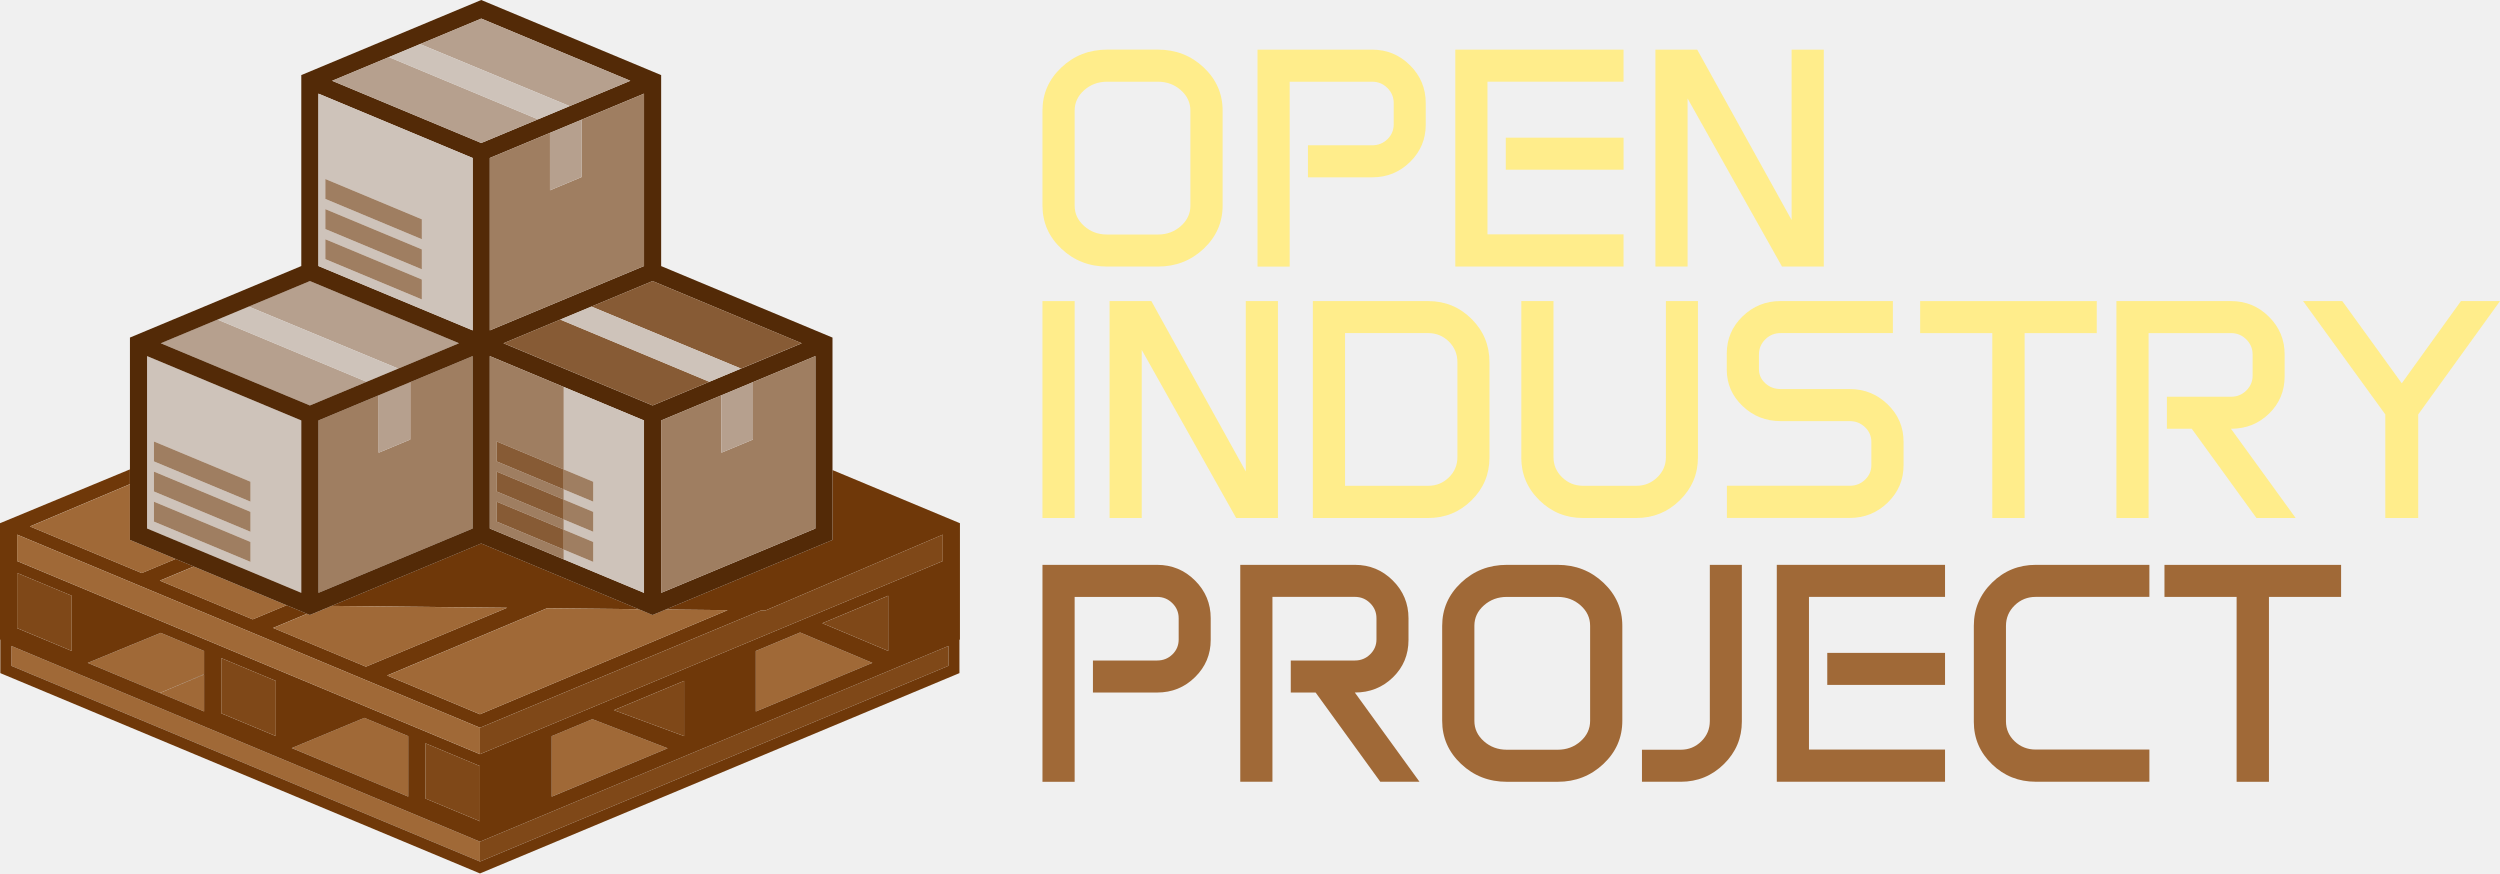
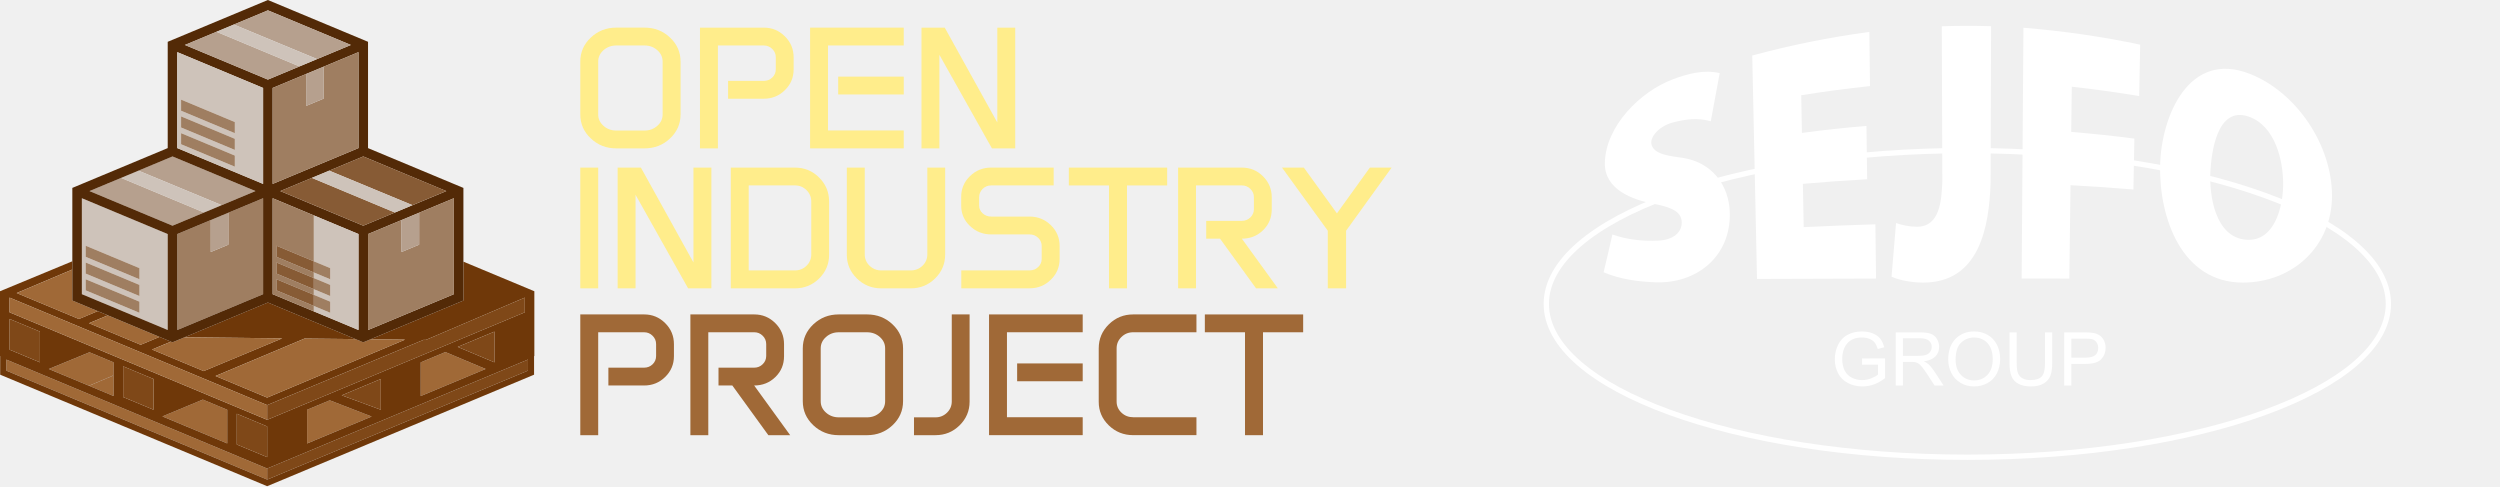
- <svg xmlns="http://www.w3.org/2000/svg" id="Capa_1" data-name="Capa 1" viewBox="0 0 850 296.98">
-   <defs>
-     <style>
-       .cls-1 {
-         fill: #875b35;
-       }
- 
-       .cls-1, .cls-2, .cls-3, .cls-4, .cls-5, .cls-6, .cls-7, .cls-8, .cls-9 {
-         stroke-width: 0px;
-       }
- 
-       .cls-2 {
-         fill: #9f7e61;
-       }
- 
-       .cls-3 {
-         fill: #532a07;
-       }
- 
-       .cls-4 {
-         fill: #ffed8b;
-       }
- 
-       .cls-5 {
-         fill: #a06937;
-       }
- 
-       .cls-6 {
-         fill: #b6a08e;
-       }
- 
-       .cls-7 {
-         fill: #cec3ba;
-       }
- 
-       .cls-8 {
-         fill: #7f4818;
-       }
- 
-       .cls-9 {
-         fill: #6f3809;
-       }
-     </style>
-   </defs>
-   <g>
-     <path class="cls-4" d="M354.44,176.12v-73.75h10.94v73.75h-10.94Z" />
-     <path class="cls-4" d="M377.25,176.12v-73.75h14.21l32.1,57.93v-57.93h10.94v73.75h-14.21l-32.1-57.15v57.15h-10.94Z" />
-     <path class="cls-4" d="M446.37,176.12v-73.75h39.21c5.77,0,10.69,2.02,14.75,6.07,4.06,4.04,6.09,8.94,6.09,14.68v32.46c0,5.67-2.03,10.51-6.09,14.52-4.06,4.01-8.98,6.02-14.75,6.02h-39.21ZM457.31,165.17h28.26c2.77,0,5.12-.95,7.05-2.85,1.94-1.9,2.9-4.2,2.9-6.9v-32.31c0-2.73-.97-5.06-2.9-6.98-1.94-1.92-4.29-2.88-7.05-2.88h-28.26v51.91Z" />
-     <path class="cls-4" d="M517.25,155.53v-53.16h10.94v53.05c0,2.7.99,5,2.96,6.9,1.97,1.9,4.34,2.85,7.1,2.85h18.1c2.77,0,5.13-.95,7.1-2.85,1.97-1.9,2.96-4.2,2.96-6.9v-53.05h10.89v53.16c0,5.67-2.05,10.52-6.15,14.55-4.1,4.03-9.03,6.04-14.81,6.04h-18.1c-5.81,0-10.76-2.01-14.86-6.04-4.1-4.03-6.15-8.88-6.15-14.55Z" />
-     <path class="cls-4" d="M587.1,125.65v-5.45c0-4.94,1.79-9.15,5.37-12.63s7.89-5.21,12.94-5.21h38.17v10.89h-38.17c-2.04,0-3.78.71-5.21,2.13-1.43,1.42-2.15,3.13-2.15,5.13v5.08c0,1.83.72,3.41,2.15,4.72,1.43,1.31,3.17,1.97,5.21,1.97h23.49c5.05,0,9.36,1.75,12.94,5.24,3.58,3.49,5.37,7.71,5.37,12.65v8.04c0,4.94-1.79,9.16-5.37,12.65-3.58,3.49-7.89,5.24-12.94,5.24h-41.75v-10.94h41.75c2.04,0,3.78-.68,5.21-2.05,1.43-1.37,2.15-3.02,2.15-4.95v-7.93c0-1.94-.72-3.6-2.15-4.98-1.43-1.38-3.17-2.07-5.21-2.07h-23.49c-5.05,0-9.36-1.71-12.94-5.13-3.58-3.42-5.37-7.55-5.37-12.39Z" />
-     <path class="cls-4" d="M652.85,113.26v-10.89h60.05v10.89h-24.53v62.86h-10.99v-62.86h-24.53Z" />
-     <path class="cls-4" d="M719.58,176.12v-73.75h39c5.01,0,9.3,1.77,12.86,5.32,3.56,3.54,5.34,7.82,5.34,12.84v7.36c0,5.05-1.76,9.29-5.29,12.73s-7.85,5.16-12.96,5.16l21.99,30.34h-13.33l-21.99-30.34h-8.45v-10.89h21.83c2.01,0,3.73-.7,5.16-2.1s2.15-3.09,2.15-5.06v-7.21c0-2.01-.72-3.72-2.15-5.13-1.43-1.42-3.15-2.13-5.16-2.13h-28.06v62.86h-10.94Z" />
-     <path class="cls-4" d="M783.05,102.37h13.33l20.22,27.95,20.12-27.95h13.28l-27.8,38.53v35.21h-11.2v-35.21l-27.95-38.53Z" />
-   </g>
-   <g>
-     <path class="cls-4" d="M354.44,69.88v-32.26c0-5.74,2.14-10.63,6.43-14.68,4.29-4.05,9.47-6.07,15.56-6.07h17.27c6.08,0,11.27,2.02,15.56,6.07,4.29,4.04,6.43,8.94,6.43,14.68v32.26c0,5.74-2.14,10.63-6.43,14.68-4.29,4.04-9.47,6.07-15.56,6.07h-17.27c-6.09,0-11.27-2.02-15.56-6.07-4.29-4.04-6.43-8.94-6.43-14.68ZM365.38,69.94c0,2.7,1.08,5,3.24,6.92,2.16,1.92,4.76,2.88,7.8,2.88h17.27c3.04,0,5.64-.96,7.8-2.88,2.16-1.92,3.24-4.23,3.24-6.92v-32.36c0-2.7-1.08-5-3.24-6.92-2.16-1.92-4.76-2.88-7.8-2.88h-17.27c-3.04,0-5.64.96-7.8,2.88-2.16,1.92-3.24,4.23-3.24,6.92v32.36Z" />
-     <path class="cls-4" d="M427.55,90.63V16.88h39c5.01,0,9.3,1.77,12.86,5.32,3.56,3.54,5.34,7.82,5.34,12.84v7.36c0,4.94-1.77,9.16-5.32,12.65-3.54,3.49-7.84,5.24-12.89,5.24h-21.83v-10.89h21.83c2.04,0,3.77-.69,5.19-2.07,1.42-1.38,2.13-3.08,2.13-5.08v-7.21c0-2.01-.72-3.72-2.15-5.13-1.43-1.42-3.15-2.13-5.16-2.13h-28.06v62.86h-10.94Z" />
-     <path class="cls-4" d="M494.8,90.63V16.88h57.2v10.89h-46.26v51.91h46.26v10.94h-57.2ZM511.97,57.7v-10.89h40.04v10.89h-40.04Z" />
-     <path class="cls-4" d="M562.84,90.63V16.88h14.21l32.1,57.93V16.88h10.94v73.75h-14.21l-32.1-57.15v57.15h-10.94Z" />
-   </g>
-   <g>
-     <path class="cls-5" d="M354.44,265.8v-73.75h39c5.01,0,9.3,1.77,12.86,5.32,3.56,3.54,5.34,7.82,5.34,12.84v7.36c0,4.94-1.77,9.16-5.32,12.65-3.54,3.49-7.84,5.24-12.89,5.24h-21.83v-10.89h21.83c2.04,0,3.77-.69,5.19-2.07,1.42-1.38,2.13-3.08,2.13-5.08v-7.21c0-2.01-.72-3.72-2.15-5.13-1.43-1.42-3.15-2.13-5.16-2.13h-28.06v62.86h-10.94Z" />
-     <path class="cls-5" d="M421.69,265.8v-73.75h39c5.01,0,9.3,1.77,12.86,5.32,3.56,3.54,5.34,7.82,5.34,12.84v7.36c0,5.05-1.76,9.29-5.29,12.73-3.53,3.44-7.85,5.16-12.96,5.16l21.99,30.34h-13.33l-21.99-30.34h-8.45v-10.89h21.83c2.01,0,3.73-.7,5.16-2.1s2.15-3.09,2.15-5.06v-7.21c0-2.01-.72-3.72-2.15-5.13-1.43-1.42-3.15-2.13-5.16-2.13h-28.06v62.86h-10.94Z" />
-     <path class="cls-5" d="M490.34,245.06v-32.26c0-5.74,2.14-10.63,6.43-14.68,4.29-4.05,9.47-6.07,15.56-6.07h17.27c6.08,0,11.27,2.02,15.56,6.07,4.29,4.04,6.43,8.94,6.43,14.68v32.26c0,5.74-2.14,10.63-6.43,14.68-4.29,4.04-9.47,6.07-15.56,6.07h-17.27c-6.09,0-11.27-2.02-15.56-6.07-4.29-4.04-6.43-8.94-6.43-14.68ZM501.29,245.11c0,2.7,1.08,5,3.24,6.92,2.16,1.92,4.76,2.88,7.8,2.88h17.27c3.04,0,5.64-.96,7.8-2.88,2.16-1.92,3.24-4.23,3.24-6.92v-32.36c0-2.7-1.08-5-3.24-6.92-2.16-1.92-4.76-2.88-7.8-2.88h-17.27c-3.04,0-5.64.96-7.8,2.88-2.16,1.92-3.24,4.23-3.24,6.92v32.36Z" />
-     <path class="cls-5" d="M558.27,265.8v-10.89h13.17c2.73,0,5.06-.95,7-2.85,1.94-1.9,2.9-4.2,2.9-6.9v-53.11h10.89v53.26c0,5.64-2.03,10.46-6.09,14.47-4.06,4.01-8.96,6.02-14.7,6.02h-13.17Z" />
-     <path class="cls-5" d="M604.11,265.8v-73.75h57.2v10.89h-46.26v51.91h46.26v10.94h-57.2ZM621.27,232.87v-10.89h40.04v10.89h-40.04Z" />
-     <path class="cls-5" d="M671.1,245.42v-32.62c0-5.74,2.06-10.63,6.17-14.68,4.11-4.05,9.08-6.07,14.88-6.07h38.64v10.89h-38.64c-2.8,0-5.19.96-7.16,2.88-1.97,1.92-2.96,4.24-2.96,6.98v32.46c0,2.66.99,4.93,2.96,6.79,1.97,1.87,4.36,2.8,7.16,2.8h38.64v10.94h-38.64c-5.81,0-10.77-1.99-14.88-5.96-4.11-3.98-6.17-8.78-6.17-14.42Z" />
-     <path class="cls-5" d="M735.92,202.95v-10.89h60.05v10.89h-24.53v62.86h-10.99v-62.86h-24.53Z" />
-   </g>
-   <g>
-     <polygon class="cls-5" points=".11 228.87 163.19 296.98 163.19 296.98 .11 228.87" />
-     <polygon class="cls-5" points="161.75 285.57 3.84 219.62 3.84 226.38 163.19 292.93 163.19 292.93 163.19 286.17 161.75 285.57" />
-     <polygon class="cls-5" points="187.57 270.86 227.01 254.41 201.41 244.51 187.57 250.28 187.57 270.86" />
-     <polygon class="cls-5" points="256.97 241.91 296.61 225.37 272.04 215.04 256.97 221.33 256.97 241.91" />
-     <polygon class="cls-5" points="99.19 254.33 134.11 268.91 134.13 268.9 138.8 270.85 138.8 250.28 123.89 244.06 99.19 254.33" />
-     <polygon class="cls-5" points="69.4 229.34 54.35 235.62 69.4 241.9 69.4 229.34" />
-     <polygon class="cls-5" points="29.82 225.38 54.35 235.62 69.4 229.18 69.4 221.33 54.65 215.17 29.82 225.38" />
-     <polygon class="cls-8" points="322.48 219.62 164.63 285.57 163.19 286.17 163.19 286.17 163.19 292.93 322.48 226.38 322.48 219.62" />
-     <path class="cls-9" d="M326.37,177.89l-43.32-18.07v23.75l-56.71,23.66,21.04.22-84.2,35.4-31.56-13.19,54.39-22.87,31.16.33-53.56-22.35-50.89,21.23,59.69.64-48,20.02-31.56-13.17,11.54-4.82-6.94-2.9-11.53,4.81-31.58-13.17,11.53-4.81-6.16-2.57-11.52,4.81-38.03-15.86,34.01-14.37v-5.02L0,177.89v39.56l.11.04H.11v11.37l163.08,68.11h0l163.02-68.11v-11.34l.17-.07v-39.56ZM162.47,260.16l.72.3h0v18.77l-18.56-7.74v-18.77l17.84,7.45ZM301.99,221.32l-22.4-9.43,22.4-9.35v18.77ZM296.61,225.37l-39.64,16.54v-20.58l15.06-6.29,24.57,10.33ZM232.59,250.27l-23.86-8.82,23.86-9.95v18.77ZM227.01,254.41l-39.44,16.46v-20.58l13.84-5.77,25.6,9.9ZM138.8,270.85l-4.67-1.95h-.02s-34.92-14.56-34.92-14.56l24.7-10.27,14.91,6.22v20.57ZM93.79,231.5v18.77l-18.56-7.74v-18.77l18.56,7.74ZM69.4,229.18l-15.06,6.43,15.06-6.28v12.56l-15.06-6.28-24.52-10.23,24.82-10.21,14.75,6.16v7.86ZM24.39,221.32l-18.56-7.74v-18.77l18.56,7.74v18.77ZM163.19,247.43l95.52-39.86,1.48.02,60.35-25.81h0s0,8.98,0,8.98l-157.36,65.66h0L5.82,190.76v-8.99l157.36,65.66ZM163.19,292.93L3.84,226.38v-6.76l157.91,65.95,1.44.6h0s1.44-.6,1.44-.6l157.85-65.95v6.76l-159.29,66.55h0Z" />
-     <polygon class="cls-5" points="163.19 256.42 163.19 256.42 163.19 247.43 5.82 181.77 5.82 190.76 163.19 256.42" />
-     <polygon class="cls-8" points="144.62 271.49 163.19 279.23 163.19 260.46 163.19 260.46 162.47 260.16 144.62 252.71 144.62 271.49" />
-     <polygon class="cls-8" points="232.59 250.27 232.59 231.5 208.73 241.46 232.59 250.27" />
-     <polygon class="cls-8" points="279.59 211.89 301.99 221.32 301.99 202.55 279.59 211.89" />
-     <polygon class="cls-8" points="75.23 242.53 93.79 250.27 93.79 231.5 75.23 223.76 75.23 242.53" />
-     <polygon class="cls-8" points="5.82 213.57 24.39 221.32 24.39 202.54 5.82 194.8 5.82 213.57" />
-     <polygon class="cls-5" points="217.18 207.13 186.02 206.8 131.63 229.67 163.19 242.86 247.39 207.45 226.35 207.23 221.88 209.09 217.18 207.13" />
-     <polygon class="cls-5" points="104.39 208.69 92.85 213.51 124.41 226.68 172.41 206.65 112.72 206.02 105.36 209.09 104.39 208.69" />
-     <polygon class="cls-5" points="65.88 192.62 54.35 197.43 85.92 210.6 97.45 205.79 65.88 192.62" />
-     <polygon class="cls-5" points="44.18 164.63 10.17 179 48.2 194.86 59.72 190.05 44.18 183.57 44.18 164.63" />
-     <polygon class="cls-8" points="163.19 256.42 320.55 190.76 320.55 181.77 320.54 181.77 260.19 207.59 258.71 207.57 163.19 247.43 163.19 256.42" />
-     <polygon class="cls-6" points="54.65 116.7 105.36 137.86 124.65 129.81 73.95 108.65 54.65 116.7" />
-     <polygon class="cls-6" points="135.41 125.32 156.06 116.7 133.03 107.09 105.36 95.55 84.55 104.23 135.41 125.32" />
-     <path class="cls-7" d="M50.01,179.69l52.44,21.88v-58.62l-52.44-21.88v58.62ZM85.17,191.05l-32.83-13.7v-6.78l32.83,13.7v6.78ZM85.17,180.81l-32.83-13.7v-6.78l32.83,13.7v6.78ZM52.34,150.1l32.83,13.7v6.78l-32.83-13.7v-6.78Z" />
-     <polygon class="cls-2" points="108.27 201.57 160.71 179.69 160.71 121.07 139.49 129.92 139.49 149.44 128.73 153.93 128.73 134.41 108.27 142.95 108.27 201.57" />
-     <polygon class="cls-7" points="73.95 108.65 124.65 129.81 135.41 125.32 84.55 104.23 73.95 108.65" />
-     <polygon class="cls-6" points="139.49 149.44 139.49 129.92 128.73 134.41 128.73 153.93 139.49 149.44" />
-     <path class="cls-3" d="M44.18,164.63v18.94l15.54,6.48,6.16,2.57,31.57,13.17,6.94,2.9.96.4,7.37-3.07,50.89-21.23,53.56,22.35,4.7,1.96,4.47-1.86,56.71-23.66v-68.8l-58.26-24.31V25.53L163.62,0l-61.18,25.53v64.93l-58.26,24.31v49.86ZM108.27,90.45V31.84l52.44,21.88v58.62l-52.44-21.88ZM277.23,179.69l-52.44,21.88v-58.62l20.46-8.54,10.77-4.49,21.21-8.85v58.62ZM166.53,112.33v-58.62l20.46-8.54,10.77-4.49,21.21-8.85v58.62l-52.44,21.88ZM166.53,179.69v-58.62l25.13,10.49,27.3,11.39v58.62l-27.3-11.39-25.13-10.49ZM128.73,134.41l10.77-4.49,21.21-8.85v58.62l-52.44,21.88v-58.62l20.46-8.54ZM251.93,125.32l-10.75,4.49-19.3,8.05-50.7-21.15,19.3-8.05,3.73-1.56,6.86-2.86,20.81-8.68,50.7,21.16-20.65,8.62ZM214.32,27.46l-20.65,8.62-10.75,4.49-19.3,8.05-50.7-21.15,19.3-8.05,10.6-4.42,20.81-8.68,50.7,21.16ZM133.03,107.09l23.03,9.61-20.65,8.62-10.75,4.49-19.3,8.05-50.7-21.15,19.3-8.05,10.6-4.42,20.81-8.68,27.67,11.55ZM102.44,142.95v58.62l-52.44-21.88v-58.62l52.44,21.88Z" />
-     <polygon class="cls-2" points="52.34 170.57 52.34 177.35 85.17 191.05 85.17 184.27 52.34 170.57" />
-     <polygon class="cls-2" points="52.34 160.34 52.34 167.11 85.17 180.81 85.17 174.03 52.34 160.34" />
-     <polygon class="cls-2" points="85.17 170.57 85.17 163.79 52.34 150.1 52.34 156.88 85.17 170.57" />
-     <polygon class="cls-1" points="171.18 116.7 221.88 137.86 241.18 129.81 190.47 108.65 171.18 116.7" />
-     <polygon class="cls-1" points="201.07 104.23 251.93 125.32 272.58 116.7 221.88 95.55 201.07 104.23" />
-     <polygon class="cls-7" points="218.97 201.57 218.97 142.95 191.66 131.56 191.66 159.61 201.7 163.79 201.7 170.57 191.66 166.39 191.66 169.85 201.7 174.03 201.7 180.81 191.66 176.62 191.66 180.08 201.7 184.27 201.7 191.05 191.66 186.86 191.66 190.18 218.97 201.57" />
-     <polygon class="cls-2" points="256.02 149.44 245.25 153.93 245.25 134.41 224.79 142.95 224.79 201.57 277.23 179.69 277.23 121.07 256.02 129.92 256.02 149.44" />
-     <polygon class="cls-7" points="194.21 107.09 190.47 108.65 241.18 129.81 251.93 125.32 201.07 104.23 194.21 107.09" />
-     <polygon class="cls-6" points="245.25 153.93 256.02 149.44 256.02 129.92 245.25 134.41 245.25 153.93" />
-     <polygon class="cls-2" points="168.87 177.35 168.87 170.57 191.66 180.08 191.66 176.62 168.87 167.11 168.87 160.34 191.66 169.85 191.66 166.39 168.87 156.88 168.87 150.1 191.66 159.61 191.66 131.56 166.53 121.07 166.53 179.69 191.66 190.18 191.66 186.86 168.87 177.35" />
-     <polygon class="cls-2" points="201.7 191.05 201.7 184.27 191.66 180.08 191.66 186.86 201.7 191.05" />
-     <polygon class="cls-1" points="168.87 170.57 168.87 177.35 191.66 186.86 191.66 180.08 168.87 170.57" />
-     <polygon class="cls-2" points="191.66 176.62 201.7 180.81 201.7 174.03 191.66 169.85 191.66 176.62" />
-     <polygon class="cls-1" points="168.87 160.34 168.87 167.11 191.66 176.62 191.66 169.85 168.87 160.34" />
-     <polygon class="cls-2" points="191.66 166.39 201.7 170.57 201.7 163.79 191.66 159.61 191.66 166.39" />
-     <polygon class="cls-1" points="168.87 150.1 168.87 156.88 191.66 166.39 191.66 159.61 168.87 150.1" />
-     <polygon class="cls-6" points="112.92 27.46 163.62 48.62 182.91 40.57 132.21 19.41 112.92 27.46" />
-     <polygon class="cls-6" points="193.67 36.08 214.32 27.46 163.62 6.31 142.81 14.99 193.67 36.08" />
-     <path class="cls-7" d="M160.71,53.71l-52.44-21.88v58.62l52.44,21.88v-58.62ZM110.61,60.86l32.83,13.7v6.78l-32.83-13.7v-6.78ZM110.61,71.1l32.83,13.7v6.78l-32.83-13.7v-6.78ZM110.61,81.34l32.83,13.7v6.78l-32.83-13.7v-6.78Z" />
-     <polygon class="cls-2" points="197.76 40.69 197.76 60.2 186.99 64.7 186.99 45.18 166.53 53.71 166.53 112.33 218.97 90.45 218.97 31.84 197.76 40.69" />
-     <polygon class="cls-7" points="132.21 19.41 182.91 40.57 193.67 36.08 142.81 14.99 132.21 19.41" />
-     <polygon class="cls-6" points="197.76 60.2 197.76 40.69 186.99 45.18 186.99 64.7 197.76 60.2" />
-     <polygon class="cls-2" points="143.43 95.03 110.61 81.34 110.61 88.11 143.43 101.81 143.43 95.03" />
-     <polygon class="cls-2" points="143.43 84.79 110.61 71.1 110.61 77.88 143.43 91.57 143.43 84.79" />
-     <polygon class="cls-2" points="143.43 74.56 110.61 60.86 110.61 67.64 143.43 81.34 143.43 74.56" />
+ <svg xmlns="http://www.w3.org/2000/svg" width="100%" height="100%" viewBox="0 0 1527 297" version="1.1" xml:space="preserve" style="fill-rule:evenodd;clip-rule:evenodd;">
+   <rect id="Artboard1" x="0" y="0" width="1526.019" height="296.98" style="fill:none;" />
+   <g id="Artboard11">
+     <g transform="matrix(0.607367,0,0,0.607367,1211.966,166.565)">
+       <g transform="matrix(1,0,0,1,-561.26,-396.85)">
+         <g id="layer-MC1">
+           <g id="path1" transform="matrix(1.333333,0,0,-1.333333,967.6967,428.2364)">
+             <path d="M0,0C0,-63.875 -142.178,-115.656 -317.563,-115.656C-492.949,-115.656 -635.127,-63.875 -635.127,0C-635.127,63.875 -492.949,115.656 -317.563,115.656C-142.178,115.656 0,63.875 0,0" style="fill:none;fill-rule:nonzero;stroke:white;stroke-width:4px;" />
+           </g>
+           <g id="path3" transform="matrix(1.333333,0,0,-1.333333,187.3164,358.4455)">
+             <path d="M0,0C11.485,-3.993 22.92,-5.116 34.39,-4.62C46.057,-4.114 52.435,1.642 52.292,9.224C52.153,16.581 46.086,20.338 31.217,23.152C14.999,26.222 -6.014,33.991 -5.683,53.866C-5.214,81.997 21.441,107.973 45.412,116.984C56.656,121.21 68.469,124.534 80.942,121.746C78.73,109.636 76.488,97.531 74.213,85.433C64.126,88.258 55.023,86.974 45.609,84.493C35.374,81.795 28.594,73.931 29.387,68.512C30.634,59.992 44.97,59.063 53.14,57.8C74.538,54.49 88.225,37.711 88.566,15.913C89.08,-16.81 63.393,-37.14 32.691,-36.055C19.508,-35.589 5.974,-33.818 -6.627,-28.49C-4.335,-19.013 -2.127,-9.516 0,0" style="fill:white;fill-rule:nonzero;" />
+           </g>
+           <g id="path5" transform="matrix(1.333333,0,0,-1.333333,443.5156,302.8628)">
+             <path d="M0,0C-16.174,-0.877 -32.333,-2.035 -48.466,-3.481C-48.263,-14.358 -48.056,-25.235 -47.853,-36.111C-29.83,-35.248 -11.808,-34.539 6.228,-33.986C6.391,-47.628 6.55,-61.27 6.712,-74.911C-23.215,-74.976 -53.142,-75.07 -83.068,-75.201C-84.266,-19.025 -85.462,37.152 -86.662,93.328C-57.517,101.195 -28.265,107.081 1.652,111.114C1.816,97.498 1.986,83.881 2.152,70.265C-15.225,68.43 -32.476,66.136 -49.727,63.355C-49.549,53.883 -49.369,44.411 -49.192,34.938C-33.016,37.128 -16.781,38.884 -0.512,40.215C-0.341,26.81 -0.169,13.405 0,0" style="fill:white;fill-rule:nonzero;" />
+           </g>
+           <g id="path7" transform="matrix(1.333333,0,0,-1.333333,518.5951,149.0203)">
+             <path d="M0,0C12.385,0.405 24.782,0.423 37.168,0.064C37.05,-39.086 36.927,-78.238 36.814,-117.389C35.842,-151.672 28.195,-193.498 -14.239,-193.334C-21.556,-193.306 -31.321,-191.925 -37.907,-188.878C-36.783,-175.391 -35.651,-161.905 -34.511,-148.419C-30.096,-149.994 -24.398,-151.204 -18.689,-151.21C-0.982,-151.229 -0.247,-130.264 0.396,-117.413C0.264,-78.275 0.131,-39.138 0,0" style="fill:white;fill-rule:nonzero;" />
+           </g>
+           <g id="path9" transform="matrix(1.333333,0,0,-1.333333,600.6927,150.5412)">
+             <path d="M0,0C29.709,-2.378 58.878,-6.593 88.044,-12.728C87.794,-25.653 87.546,-38.579 87.301,-51.504C70.401,-48.694 53.5,-46.35 36.475,-44.447C36.327,-55.819 36.179,-67.191 36.033,-78.563C51.952,-79.847 67.839,-81.522 83.675,-83.593C83.436,-96.39 83.191,-109.188 82.95,-121.984C67.157,-120.645 51.342,-119.556 35.513,-118.733C35.212,-142.211 34.909,-165.69 34.603,-189.168C22.618,-189.138 10.635,-189.121 -1.35,-189.105C-0.908,-126.07 -0.446,-63.035 0,0" style="fill:white;fill-rule:nonzero;" />
+           </g>
+           <g id="path11" transform="matrix(1.333333,0,0,-1.333333,788.6953,295.3179)">
+             <path d="M0,0C-0.924,-17.676 3.491,-49.468 27.035,-51.289C48.449,-52.944 54.73,-26.265 54.885,-10.035C55.063,8.64 48.745,35.067 28.466,41.729C4.933,49.459 0.742,14.198 0,0M91.736,-17.888C91.896,-55.966 62.315,-83.519 24.613,-83.611C-21.72,-83.724 -38.702,-34.515 -37.921,4.515C-37.172,41.961 -16.139,92.022 29.875,73.781C65.228,59.766 91.577,20.079 91.736,-17.888" style="fill:white;fill-rule:nonzero;" />
+           </g>
+           <g id="path13" transform="matrix(1.333333,0,0,-1.333333,438.3789,489.3524)">
+             <path d="M0,0L0,4.703L17.346,4.73L17.346,-10.145C14.683,-12.223 11.936,-13.786 9.106,-14.834C6.275,-15.882 3.37,-16.406 0.391,-16.406C-3.631,-16.406 -7.286,-15.563 -10.573,-13.877C-13.859,-12.191 -16.341,-9.753 -18.017,-6.563C-19.692,-3.373 -20.531,0.191 -20.531,4.129C-20.531,8.029 -19.697,11.671 -18.031,15.053C-16.364,18.434 -13.966,20.945 -10.838,22.586C-7.709,24.227 -4.106,25.047 -0.028,25.047C2.933,25.047 5.609,24.577 8.002,23.639C10.395,22.699 12.271,21.392 13.631,19.715C14.99,18.037 16.023,15.85 16.731,13.152L11.843,11.84C11.229,13.881 10.465,15.485 9.553,16.652C8.64,17.818 7.336,18.753 5.642,19.455C3.947,20.156 2.067,20.508 0,20.508C-2.477,20.508 -4.619,20.139 -6.425,19.4C-8.231,18.662 -9.688,17.691 -10.796,16.488C-11.904,15.285 -12.765,13.963 -13.38,12.523C-14.423,10.044 -14.944,7.355 -14.944,4.457C-14.944,0.884 -14.315,-2.105 -13.059,-4.512C-11.802,-6.918 -9.972,-8.705 -7.57,-9.871C-5.167,-11.038 -2.617,-11.621 0.083,-11.621C2.43,-11.621 4.72,-11.18 6.955,-10.295C9.189,-9.411 10.884,-8.468 12.039,-7.465L12.039,0L0,0Z" style="fill:white;fill-rule:nonzero;" />
+           </g>
+           <g id="path15" transform="matrix(1.333333,0,0,-1.333333,479.4955,480.4565)">
+             <path d="M0,0L11.648,0C14.124,0 16.061,0.25 17.458,0.752C18.854,1.253 19.916,2.055 20.642,3.158C21.368,4.261 21.731,5.459 21.731,6.754C21.731,8.649 21.028,10.208 19.623,11.43C18.216,12.65 15.996,13.262 12.96,13.262L0,13.262L0,0ZM-5.419,-22.395L-5.419,17.691L12.737,17.691C16.387,17.691 19.162,17.331 21.061,16.611C22.96,15.891 24.478,14.619 25.614,12.797C26.75,10.974 27.318,8.959 27.318,6.754C27.318,3.91 26.377,1.513 24.497,-0.438C22.616,-2.389 19.711,-3.628 15.782,-4.156C17.215,-4.831 18.305,-5.496 19.05,-6.152C20.632,-7.574 22.132,-9.352 23.547,-11.484L30.67,-22.395L23.854,-22.395L18.436,-14.055C16.853,-11.648 15.549,-9.808 14.525,-8.531C13.5,-7.256 12.583,-6.362 11.773,-5.852C10.963,-5.342 10.14,-4.986 9.302,-4.785C8.687,-4.658 7.682,-4.594 6.285,-4.594L0,-4.594L0,-22.395L-5.419,-22.395Z" style="fill:white;fill-rule:nonzero;" />
+           </g>
+           <g id="path17" transform="matrix(1.333333,0,0,-1.333333,532.4921,484.394)">
+             <path d="M0,0C0,-4.831 1.327,-8.637 3.98,-11.416C6.634,-14.196 9.962,-15.586 13.966,-15.586C18.044,-15.586 21.401,-14.183 24.036,-11.375C26.671,-8.568 27.988,-4.585 27.988,0.574C27.988,3.837 27.426,6.686 26.299,9.119C25.172,11.553 23.523,13.439 21.354,14.779C19.185,16.119 16.75,16.789 14.05,16.789C10.214,16.789 6.914,15.499 4.148,12.92C1.383,10.34 0,6.033 0,0M-5.586,0.082C-5.586,6.735 -3.761,11.944 -0.111,15.709C3.538,19.473 8.25,21.355 14.022,21.355C17.802,21.355 21.21,20.471 24.246,18.703C27.281,16.935 29.595,14.469 31.188,11.307C32.779,8.144 33.575,4.557 33.575,0.547C33.575,-3.519 32.737,-7.155 31.061,-10.363C29.385,-13.572 27.011,-16.001 23.938,-17.65C20.866,-19.301 17.551,-20.125 13.995,-20.125C10.14,-20.125 6.694,-19.214 3.659,-17.391C0.624,-15.568 -1.676,-13.08 -3.24,-9.926C-4.804,-6.772 -5.586,-3.437 -5.586,0.082" style="fill:white;fill-rule:nonzero;" />
+           </g>
+           <g id="path19" transform="matrix(1.333333,0,0,-1.333333,622.3984,456.868)">
+             <path d="M0,0L5.418,0L5.418,-23.16C5.418,-27.189 4.953,-30.389 4.021,-32.758C3.091,-35.128 1.41,-37.056 -1.02,-38.541C-3.45,-40.027 -6.639,-40.77 -10.587,-40.77C-14.423,-40.77 -17.561,-40.122 -20,-38.828C-22.439,-37.534 -24.181,-35.661 -25.223,-33.209C-26.267,-30.758 -26.787,-27.408 -26.787,-23.16L-26.787,0L-21.369,0L-21.369,-23.133C-21.369,-26.615 -21.038,-29.181 -20.377,-30.83C-19.717,-32.48 -18.58,-33.752 -16.969,-34.645C-15.359,-35.538 -13.39,-35.984 -11.062,-35.984C-7.076,-35.984 -4.236,-35.101 -2.542,-33.332C-0.848,-31.564 0,-28.164 0,-23.133L0,0Z" style="fill:white;fill-rule:nonzero;" />
+           </g>
+           <g id="path21" transform="matrix(1.333333,0,0,-1.333333,648.8776,482.2795)">
+             <path d="M0,0L10.586,0C14.088,0 16.573,0.638 18.045,1.914C19.516,3.189 20.252,4.985 20.252,7.301C20.252,8.978 19.818,10.413 18.952,11.607C18.086,12.801 16.945,13.59 15.531,13.973C14.618,14.209 12.934,14.328 10.475,14.328L0,14.328L0,0ZM-5.419,-21.027L-5.419,19.059L10.027,19.059C12.746,19.059 14.822,18.931 16.257,18.676C18.268,18.348 19.953,17.723 21.313,16.803C22.672,15.882 23.766,14.592 24.595,12.934C25.424,11.274 25.838,9.451 25.838,7.465C25.838,4.056 24.729,1.171 22.514,-1.189C20.297,-3.551 16.294,-4.73 10.503,-4.73L0,-4.73L0,-21.027L-5.419,-21.027Z" style="fill:white;fill-rule:nonzero;" />
+           </g>
+         </g>
+       </g>
+     </g>
+     <g transform="matrix(1,0,0,1,425,148.49)">
+       <g transform="matrix(1,0,0,1,-425,-148.49)">
+         <g>
+           <rect x="354.44" y="102.37" width="10.94" height="73.75" style="fill:rgb(255,237,139);fill-rule:nonzero;" />
+           <path d="M377.25,176.12L377.25,102.37L391.46,102.37L423.56,160.3L423.56,102.37L434.5,102.37L434.5,176.12L420.29,176.12L388.19,118.97L388.19,176.12L377.25,176.12Z" style="fill:rgb(255,237,139);fill-rule:nonzero;" />
+           <path d="M446.37,176.12L446.37,102.37L485.58,102.37C491.35,102.37 496.27,104.39 500.33,108.44C504.39,112.48 506.42,117.38 506.42,123.12L506.42,155.58C506.42,161.25 504.39,166.09 500.33,170.1C496.27,174.11 491.35,176.12 485.58,176.12L446.37,176.12ZM457.31,165.17L485.57,165.17C488.34,165.17 490.69,164.22 492.62,162.32C494.56,160.42 495.52,158.12 495.52,155.42L495.52,123.11C495.52,120.38 494.55,118.05 492.62,116.13C490.68,114.21 488.33,113.25 485.57,113.25L457.31,113.25L457.31,165.17Z" style="fill:rgb(255,237,139);fill-rule:nonzero;" />
+           <path d="M517.25,155.53L517.25,102.37L528.19,102.37L528.19,155.42C528.19,158.12 529.18,160.42 531.15,162.32C533.12,164.22 535.49,165.17 538.25,165.17L556.35,165.17C559.12,165.17 561.48,164.22 563.45,162.32C565.42,160.42 566.41,158.12 566.41,155.42L566.41,102.37L577.3,102.37L577.3,155.53C577.3,161.2 575.25,166.05 571.15,170.08C567.05,174.11 562.12,176.12 556.34,176.12L538.24,176.12C532.43,176.12 527.48,174.11 523.38,170.08C519.28,166.05 517.23,161.2 517.23,155.53L517.25,155.53Z" style="fill:rgb(255,237,139);fill-rule:nonzero;" />
+           <path d="M587.1,125.66L587.1,120.2C587.1,115.26 588.89,111.05 592.47,107.57C596.05,104.09 600.36,102.36 605.41,102.36L643.58,102.36L643.58,113.25L605.41,113.25C603.37,113.25 601.63,113.96 600.2,115.38C598.77,116.8 598.05,118.51 598.05,120.51L598.05,125.59C598.05,127.42 598.77,129 600.2,130.31C601.63,131.62 603.37,132.28 605.41,132.28L628.9,132.28C633.95,132.28 638.26,134.03 641.84,137.52C645.42,141.01 647.21,145.23 647.21,150.17L647.21,158.21C647.21,163.15 645.42,167.37 641.84,170.86C638.26,174.35 633.95,176.1 628.9,176.1L587.15,176.1L587.15,165.16L628.9,165.16C630.94,165.16 632.68,164.48 634.11,163.11C635.54,161.74 636.26,160.09 636.26,158.16L636.26,150.23C636.26,148.29 635.54,146.63 634.11,145.25C632.68,143.87 630.94,143.18 628.9,143.18L605.41,143.18C600.36,143.18 596.05,141.47 592.47,138.05C588.89,134.63 587.1,130.5 587.1,125.66Z" style="fill:rgb(255,237,139);fill-rule:nonzero;" />
+           <path d="M652.85,113.26L652.85,102.37L712.9,102.37L712.9,113.26L688.37,113.26L688.37,176.12L677.38,176.12L677.38,113.26L652.85,113.26Z" style="fill:rgb(255,237,139);fill-rule:nonzero;" />
+           <path d="M719.58,176.12L719.58,102.37L758.58,102.37C763.59,102.37 767.88,104.14 771.44,107.69C775,111.23 776.78,115.51 776.78,120.53L776.78,127.89C776.78,132.94 775.02,137.18 771.49,140.62C767.96,144.06 763.64,145.78 758.53,145.78L780.52,176.12L767.19,176.12L745.2,145.78L736.75,145.78L736.75,134.89L758.58,134.89C760.59,134.89 762.31,134.19 763.74,132.79C765.17,131.39 765.89,129.7 765.89,127.73L765.89,120.52C765.89,118.51 765.17,116.8 763.74,115.39C762.31,113.97 760.59,113.26 758.58,113.26L730.52,113.26L730.52,176.12L719.58,176.12Z" style="fill:rgb(255,237,139);fill-rule:nonzero;" />
+           <path d="M783.05,102.37L796.38,102.37L816.6,130.32L836.72,102.37L850,102.37L822.2,140.9L822.2,176.11L811,176.11L811,140.9L783.05,102.37Z" style="fill:rgb(255,237,139);fill-rule:nonzero;" />
+         </g>
+         <g>
+           <path d="M354.44,69.88L354.44,37.62C354.44,31.88 356.58,26.99 360.87,22.94C365.16,18.89 370.34,16.87 376.43,16.87L393.7,16.87C399.78,16.87 404.97,18.89 409.26,22.94C413.55,26.98 415.69,31.88 415.69,37.62L415.69,69.88C415.69,75.62 413.55,80.51 409.26,84.56C404.97,88.6 399.79,90.63 393.7,90.63L376.43,90.63C370.34,90.63 365.16,88.61 360.87,84.56C356.58,80.52 354.44,75.62 354.44,69.88ZM365.38,69.94C365.38,72.64 366.46,74.94 368.62,76.86C370.78,78.78 373.38,79.74 376.42,79.74L393.69,79.74C396.73,79.74 399.33,78.78 401.49,76.86C403.65,74.94 404.73,72.63 404.73,69.94L404.73,37.58C404.73,34.88 403.65,32.58 401.49,30.66C399.33,28.74 396.73,27.78 393.69,27.78L376.42,27.78C373.38,27.78 370.78,28.74 368.62,30.66C366.46,32.58 365.38,34.89 365.38,37.58L365.38,69.94Z" style="fill:rgb(255,237,139);fill-rule:nonzero;" />
+           <path d="M427.55,90.64L427.55,16.88L466.55,16.88C471.56,16.88 475.85,18.65 479.41,22.2C482.97,25.74 484.75,30.02 484.75,35.04L484.75,42.4C484.75,47.34 482.98,51.56 479.43,55.05C475.89,58.54 471.59,60.29 466.54,60.29L444.71,60.29L444.71,49.4L466.54,49.4C468.58,49.4 470.31,48.71 471.73,47.33C473.15,45.95 473.86,44.25 473.86,42.25L473.86,35.04C473.86,33.03 473.14,31.32 471.71,29.91C470.28,28.49 468.56,27.78 466.55,27.78L438.49,27.78L438.49,90.64L427.55,90.64Z" style="fill:rgb(255,237,139);fill-rule:nonzero;" />
+           <path d="M494.8,90.63L494.8,16.88L552,16.88L552,27.77L505.74,27.77L505.74,79.68L552,79.68L552,90.62L494.8,90.62L494.8,90.63ZM511.97,57.7L511.97,46.81L552.01,46.81L552.01,57.7L511.97,57.7Z" style="fill:rgb(255,237,139);fill-rule:nonzero;" />
+           <path d="M562.84,90.63L562.84,16.88L577.05,16.88L609.15,74.81L609.15,16.88L620.09,16.88L620.09,90.63L605.88,90.63L573.78,33.48L573.78,90.63L562.84,90.63Z" style="fill:rgb(255,237,139);fill-rule:nonzero;" />
+         </g>
+         <g>
+           <path d="M354.44,265.81L354.44,192.05L393.44,192.05C398.45,192.05 402.74,193.82 406.3,197.37C409.86,200.91 411.64,205.19 411.64,210.21L411.64,217.57C411.64,222.51 409.87,226.73 406.32,230.22C402.78,233.71 398.48,235.46 393.43,235.46L371.6,235.46L371.6,224.57L393.43,224.57C395.47,224.57 397.2,223.88 398.62,222.5C400.04,221.12 400.75,219.42 400.75,217.42L400.75,210.21C400.75,208.2 400.03,206.49 398.6,205.08C397.17,203.66 395.45,202.95 393.44,202.95L365.38,202.95L365.38,265.81L354.44,265.81Z" style="fill:rgb(160,105,55);fill-rule:nonzero;" />
+           <path d="M421.69,265.8L421.69,192.05L460.69,192.05C465.7,192.05 469.99,193.82 473.55,197.37C477.11,200.91 478.89,205.19 478.89,210.21L478.89,217.57C478.89,222.62 477.13,226.86 473.6,230.3C470.07,233.74 465.75,235.46 460.64,235.46L482.63,265.8L469.3,265.8L447.31,235.46L438.86,235.46L438.86,224.57L460.69,224.57C462.7,224.57 464.42,223.87 465.85,222.47C467.28,221.07 468,219.38 468,217.41L468,210.2C468,208.19 467.28,206.48 465.85,205.07C464.42,203.65 462.7,202.94 460.69,202.94L432.63,202.94L432.63,265.8L421.69,265.8Z" style="fill:rgb(160,105,55);fill-rule:nonzero;" />
+           <path d="M490.34,245.06L490.34,212.8C490.34,207.06 492.48,202.17 496.77,198.12C501.06,194.07 506.24,192.05 512.33,192.05L529.6,192.05C535.68,192.05 540.87,194.07 545.16,198.12C549.45,202.16 551.59,207.06 551.59,212.8L551.59,245.06C551.59,250.8 549.45,255.69 545.16,259.74C540.87,263.78 535.69,265.81 529.6,265.81L512.33,265.81C506.24,265.81 501.06,263.79 496.77,259.74C492.48,255.7 490.34,250.8 490.34,245.06ZM501.29,245.11C501.29,247.81 502.37,250.11 504.53,252.03C506.69,253.95 509.29,254.91 512.33,254.91L529.6,254.91C532.64,254.91 535.24,253.95 537.4,252.03C539.56,250.11 540.64,247.8 540.64,245.11L540.64,212.75C540.64,210.05 539.56,207.75 537.4,205.83C535.24,203.91 532.64,202.95 529.6,202.95L512.33,202.95C509.29,202.95 506.69,203.91 504.53,205.83C502.37,207.75 501.29,210.06 501.29,212.75L501.29,245.11Z" style="fill:rgb(160,105,55);fill-rule:nonzero;" />
+           <path d="M558.27,265.8L558.27,254.91L571.44,254.91C574.17,254.91 576.5,253.96 578.44,252.06C580.38,250.16 581.34,247.86 581.34,245.16L581.34,192.05L592.23,192.05L592.23,245.31C592.23,250.95 590.2,255.77 586.14,259.78C582.08,263.79 577.18,265.8 571.44,265.8L558.27,265.8Z" style="fill:rgb(160,105,55);fill-rule:nonzero;" />
+           <path d="M604.11,265.8L604.11,192.05L661.31,192.05L661.31,202.94L615.05,202.94L615.05,254.85L661.31,254.85L661.31,265.79L604.11,265.79L604.11,265.8ZM621.27,232.87L621.27,221.98L661.31,221.98L661.31,232.87L621.27,232.87Z" style="fill:rgb(160,105,55);fill-rule:nonzero;" />
+           <path d="M671.1,245.42L671.1,212.8C671.1,207.06 673.16,202.17 677.27,198.12C681.38,194.07 686.35,192.05 692.15,192.05L730.79,192.05L730.79,202.94L692.15,202.94C689.35,202.94 686.96,203.9 684.99,205.82C683.02,207.74 682.03,210.06 682.03,212.8L682.03,245.26C682.03,247.92 683.02,250.19 684.99,252.05C686.96,253.92 689.35,254.85 692.15,254.85L730.79,254.85L730.79,265.79L692.15,265.79C686.34,265.79 681.38,263.8 677.27,259.83C673.16,255.85 671.1,251.05 671.1,245.41L671.1,245.42Z" style="fill:rgb(160,105,55);fill-rule:nonzero;" />
+           <path d="M735.92,202.95L735.92,192.06L795.97,192.06L795.97,202.95L771.44,202.95L771.44,265.81L760.45,265.81L760.45,202.95L735.92,202.95Z" style="fill:rgb(160,105,55);fill-rule:nonzero;" />
+         </g>
+         <g>
+           <path d="M0.11,228.87L163.19,296.98L0.11,228.87Z" style="fill:rgb(160,105,55);fill-rule:nonzero;" />
+           <path d="M161.75,285.57L3.84,219.62L3.84,226.38L163.19,292.93L163.19,286.17L161.75,285.57Z" style="fill:rgb(160,105,55);fill-rule:nonzero;" />
+           <path d="M187.57,270.86L227.01,254.41L201.41,244.51L187.57,250.28L187.57,270.86Z" style="fill:rgb(160,105,55);fill-rule:nonzero;" />
+           <path d="M256.97,241.91L296.61,225.37L272.04,215.04L256.97,221.33L256.97,241.91Z" style="fill:rgb(160,105,55);fill-rule:nonzero;" />
+           <path d="M99.19,254.33L134.11,268.91L134.13,268.9L138.8,270.85L138.8,250.28L123.89,244.06L99.19,254.33Z" style="fill:rgb(160,105,55);fill-rule:nonzero;" />
+           <path d="M69.4,229.34L54.35,235.62L69.4,241.9L69.4,229.34Z" style="fill:rgb(160,105,55);fill-rule:nonzero;" />
+           <path d="M29.82,225.38L54.35,235.62L69.4,229.18L69.4,221.33L54.65,215.17L29.82,225.38Z" style="fill:rgb(160,105,55);fill-rule:nonzero;" />
+           <path d="M322.48,219.62L164.63,285.57L163.19,286.17L163.19,292.93L322.48,226.38L322.48,219.62Z" style="fill:rgb(127,72,24);fill-rule:nonzero;" />
+           <path d="M326.37,177.89L283.05,159.82L283.05,183.57L226.34,207.23L247.38,207.45L163.18,242.85L131.62,229.66L186.01,206.79L217.17,207.12L163.61,184.77L112.72,206L172.41,206.64L124.41,226.66L92.85,213.49L104.39,208.67L97.45,205.77L85.92,210.58L54.34,197.41L65.87,192.6L59.71,190.03L48.19,194.84L10.16,178.98L44.17,164.61L44.17,159.59L0,177.89L0,217.45L0.11,217.49L0.11,228.86L163.19,296.97L326.21,228.86L326.21,217.52L326.38,217.45L326.38,177.89L326.37,177.89ZM162.47,260.16L163.19,260.46L163.19,279.23L144.63,271.49L144.63,252.72L162.47,260.17L162.47,260.16ZM301.99,221.32L279.59,211.89L301.99,202.54L301.99,221.32ZM296.61,225.37L256.97,241.91L256.97,221.33L272.03,215.04L296.6,225.37L296.61,225.37ZM232.59,250.27L208.73,241.45L232.59,231.5L232.59,250.27ZM227.01,254.41L187.57,270.87L187.57,250.29L201.41,244.52L227.01,254.42L227.01,254.41ZM138.8,270.85L134.13,268.9L134.11,268.9L99.19,254.34L123.89,244.07L138.8,250.29L138.8,270.86L138.8,270.85ZM93.79,231.5L93.79,250.27L75.23,242.53L75.23,223.76L93.79,231.5ZM69.4,229.18L54.34,235.61L69.4,229.33L69.4,241.89L54.34,235.61L29.82,225.38L54.64,215.17L69.39,221.33L69.39,229.19L69.4,229.18ZM24.39,221.32L5.83,213.58L5.83,194.81L24.39,202.55L24.39,221.32ZM163.19,247.43L258.71,207.57L260.19,207.59L320.54,181.78L320.54,190.76L163.18,256.42L5.82,190.76L5.82,181.77L163.18,247.43L163.19,247.43ZM163.19,292.93L3.84,226.38L3.84,219.62L161.75,285.57L163.19,286.17L164.63,285.57L322.48,219.62L322.48,226.38L163.19,292.93Z" style="fill:rgb(111,56,9);fill-rule:nonzero;" />
+           <path d="M163.19,256.42L163.19,247.43L5.82,181.77L5.82,190.76L163.19,256.42Z" style="fill:rgb(160,105,55);fill-rule:nonzero;" />
+           <path d="M144.62,271.49L163.19,279.23L163.19,260.46L162.47,260.16L144.62,252.71L144.62,271.49Z" style="fill:rgb(127,72,24);fill-rule:nonzero;" />
+           <path d="M232.59,250.27L232.59,231.5L208.73,241.46L232.59,250.27Z" style="fill:rgb(127,72,24);fill-rule:nonzero;" />
+           <path d="M279.59,211.89L301.99,221.32L301.99,202.55L279.59,211.89Z" style="fill:rgb(127,72,24);fill-rule:nonzero;" />
+           <path d="M75.23,242.53L93.79,250.27L93.79,231.5L75.23,223.76L75.23,242.53Z" style="fill:rgb(127,72,24);fill-rule:nonzero;" />
+           <path d="M5.82,213.57L24.39,221.32L24.39,202.54L5.82,194.8L5.82,213.57Z" style="fill:rgb(127,72,24);fill-rule:nonzero;" />
+           <path d="M217.18,207.13L186.02,206.8L131.63,229.67L163.19,242.86L247.39,207.45L226.35,207.23L221.88,209.09L217.18,207.13Z" style="fill:rgb(160,105,55);fill-rule:nonzero;" />
+           <path d="M104.39,208.69L92.85,213.51L124.41,226.68L172.41,206.65L112.72,206.02L105.36,209.09L104.39,208.69Z" style="fill:rgb(160,105,55);fill-rule:nonzero;" />
+           <path d="M65.88,192.62L54.35,197.43L85.92,210.6L97.45,205.79L65.88,192.62Z" style="fill:rgb(160,105,55);fill-rule:nonzero;" />
+           <path d="M44.18,164.63L10.17,179L48.2,194.86L59.72,190.05L44.18,183.57L44.18,164.63Z" style="fill:rgb(160,105,55);fill-rule:nonzero;" />
+           <path d="M163.19,256.42L320.55,190.76L320.55,181.77L320.54,181.77L260.19,207.59L258.71,207.57L163.19,247.43L163.19,256.42Z" style="fill:rgb(127,72,24);fill-rule:nonzero;" />
+           <path d="M54.65,116.7L105.36,137.86L124.65,129.81L73.95,108.65L54.65,116.7Z" style="fill:rgb(182,160,142);fill-rule:nonzero;" />
+           <path d="M135.41,125.32L156.06,116.7L133.03,107.09L105.36,95.55L84.55,104.23L135.41,125.32Z" style="fill:rgb(182,160,142);fill-rule:nonzero;" />
+           <path d="M50.01,179.69L102.45,201.57L102.45,142.95L50.01,121.07L50.01,179.69ZM85.17,191.05L52.34,177.35L52.34,170.57L85.17,184.27L85.17,191.05ZM85.17,180.81L52.34,167.11L52.34,160.33L85.17,174.03L85.17,180.81ZM52.34,150.1L85.17,163.8L85.17,170.58L52.34,156.88L52.34,150.1Z" style="fill:rgb(206,195,186);fill-rule:nonzero;" />
+           <path d="M108.27,201.57L160.71,179.69L160.71,121.07L139.49,129.92L139.49,149.44L128.73,153.93L128.73,134.41L108.27,142.95L108.27,201.57Z" style="fill:rgb(159,126,97);fill-rule:nonzero;" />
+           <path d="M73.95,108.65L124.65,129.81L135.41,125.32L84.55,104.23L73.95,108.65Z" style="fill:rgb(206,195,186);fill-rule:nonzero;" />
+           <path d="M139.49,149.44L139.49,129.92L128.73,134.41L128.73,153.93L139.49,149.44Z" style="fill:rgb(182,160,142);fill-rule:nonzero;" />
+           <path d="M44.18,114.77L44.18,183.57L59.72,190.05L65.88,192.62L97.45,205.79L104.39,208.69L105.35,209.09L112.72,206.02L163.61,184.79L217.17,207.14L221.87,209.1L226.34,207.24L283.05,183.58L283.05,114.78L224.79,90.47L224.79,25.53L163.62,0L102.44,25.53L102.44,90.46L44.18,114.77ZM108.27,90.46L108.27,31.84L160.71,53.72L160.71,112.34L108.27,90.46ZM277.23,179.69L224.79,201.57L224.79,142.95L245.25,134.41L256.02,129.92L277.23,121.07L277.23,179.69ZM166.53,112.33L166.53,53.71L186.99,45.17L197.76,40.68L218.97,31.83L218.97,90.45L166.53,112.33ZM166.53,179.69L166.53,121.07L191.66,131.56L218.96,142.95L218.96,201.57L191.66,190.18L166.53,179.69ZM128.73,134.41L139.5,129.92L160.71,121.07L160.71,179.69L108.27,201.57L108.27,142.95L128.73,134.41ZM251.93,125.32L241.18,129.81L221.88,137.86L171.18,116.71L190.48,108.66L194.21,107.1L201.07,104.24L221.88,95.56L272.58,116.72L251.93,125.34L251.93,125.32ZM214.32,27.46L193.67,36.08L182.92,40.57L163.62,48.62L112.92,27.47L132.22,19.42L142.82,15L163.63,6.32L214.33,27.48L214.32,27.46ZM133.03,107.09L156.06,116.7L135.41,125.32L124.66,129.81L105.36,137.86L54.66,116.71L73.96,108.66L84.56,104.24L105.37,95.56L133.04,107.11L133.03,107.09ZM102.44,142.95L102.44,201.57L50,179.69L50,121.07L102.44,142.95Z" style="fill:rgb(83,42,7);fill-rule:nonzero;" />
+           <path d="M52.34,170.57L52.34,177.35L85.17,191.05L85.17,184.27L52.34,170.57Z" style="fill:rgb(159,126,97);fill-rule:nonzero;" />
+           <path d="M52.34,160.34L52.34,167.11L85.17,180.81L85.17,174.03L52.34,160.34Z" style="fill:rgb(159,126,97);fill-rule:nonzero;" />
+           <path d="M85.17,170.57L85.17,163.79L52.34,150.1L52.34,156.88L85.17,170.57Z" style="fill:rgb(159,126,97);fill-rule:nonzero;" />
+           <path d="M171.18,116.7L221.88,137.86L241.18,129.81L190.47,108.65L171.18,116.7Z" style="fill:rgb(135,91,53);fill-rule:nonzero;" />
+           <path d="M201.07,104.23L251.93,125.32L272.58,116.7L221.88,95.55L201.07,104.23Z" style="fill:rgb(135,91,53);fill-rule:nonzero;" />
+           <path d="M218.97,201.57L218.97,142.95L191.66,131.56L191.66,159.61L201.7,163.79L201.7,170.57L191.66,166.39L191.66,169.85L201.7,174.03L201.7,180.81L191.66,176.62L191.66,180.08L201.7,184.27L201.7,191.05L191.66,186.86L191.66,190.18L218.97,201.57Z" style="fill:rgb(206,195,186);fill-rule:nonzero;" />
+           <path d="M256.02,149.44L245.25,153.93L245.25,134.41L224.79,142.95L224.79,201.57L277.23,179.69L277.23,121.07L256.02,129.92L256.02,149.44Z" style="fill:rgb(159,126,97);fill-rule:nonzero;" />
+           <path d="M194.21,107.09L190.47,108.65L241.18,129.81L251.93,125.32L201.07,104.23L194.21,107.09Z" style="fill:rgb(206,195,186);fill-rule:nonzero;" />
+           <path d="M245.25,153.93L256.02,149.44L256.02,129.92L245.25,134.41L245.25,153.93Z" style="fill:rgb(182,160,142);fill-rule:nonzero;" />
+           <path d="M168.87,177.35L168.87,170.57L191.66,180.08L191.66,176.62L168.87,167.11L168.87,160.34L191.66,169.85L191.66,166.39L168.87,156.88L168.87,150.1L191.66,159.61L191.66,131.56L166.53,121.07L166.53,179.69L191.66,190.18L191.66,186.86L168.87,177.35Z" style="fill:rgb(159,126,97);fill-rule:nonzero;" />
+           <path d="M201.7,191.05L201.7,184.27L191.66,180.08L191.66,186.86L201.7,191.05Z" style="fill:rgb(159,126,97);fill-rule:nonzero;" />
+           <path d="M168.87,170.57L168.87,177.35L191.66,186.86L191.66,180.08L168.87,170.57Z" style="fill:rgb(135,91,53);fill-rule:nonzero;" />
+           <path d="M191.66,176.62L201.7,180.81L201.7,174.03L191.66,169.85L191.66,176.62Z" style="fill:rgb(159,126,97);fill-rule:nonzero;" />
+           <path d="M168.87,160.34L168.87,167.11L191.66,176.62L191.66,169.85L168.87,160.34Z" style="fill:rgb(135,91,53);fill-rule:nonzero;" />
+           <path d="M191.66,166.39L201.7,170.57L201.7,163.79L191.66,159.61L191.66,166.39Z" style="fill:rgb(159,126,97);fill-rule:nonzero;" />
+           <path d="M168.87,150.1L168.87,156.88L191.66,166.39L191.66,159.61L168.87,150.1Z" style="fill:rgb(135,91,53);fill-rule:nonzero;" />
+           <path d="M112.92,27.46L163.62,48.62L182.91,40.57L132.21,19.41L112.92,27.46Z" style="fill:rgb(182,160,142);fill-rule:nonzero;" />
+           <path d="M193.67,36.08L214.32,27.46L163.62,6.31L142.81,14.99L193.67,36.08Z" style="fill:rgb(182,160,142);fill-rule:nonzero;" />
+           <path d="M160.71,53.71L108.27,31.83L108.27,90.45L160.71,112.33L160.71,53.71ZM110.61,60.86L143.44,74.56L143.44,81.34L110.61,67.64L110.61,60.86ZM110.61,71.1L143.44,84.8L143.44,91.58L110.61,77.88L110.61,71.1ZM110.61,81.34L143.44,95.04L143.44,101.82L110.61,88.12L110.61,81.34Z" style="fill:rgb(206,195,186);fill-rule:nonzero;" />
+           <path d="M197.76,40.69L197.76,60.2L186.99,64.7L186.99,45.18L166.53,53.71L166.53,112.33L218.97,90.45L218.97,31.84L197.76,40.69Z" style="fill:rgb(159,126,97);fill-rule:nonzero;" />
+           <path d="M132.21,19.41L182.91,40.57L193.67,36.08L142.81,14.99L132.21,19.41Z" style="fill:rgb(206,195,186);fill-rule:nonzero;" />
+           <path d="M197.76,60.2L197.76,40.69L186.99,45.18L186.99,64.7L197.76,60.2Z" style="fill:rgb(182,160,142);fill-rule:nonzero;" />
+           <path d="M143.43,95.03L110.61,81.34L110.61,88.11L143.43,101.81L143.43,95.03Z" style="fill:rgb(159,126,97);fill-rule:nonzero;" />
+           <path d="M143.43,84.79L110.61,71.1L110.61,77.88L143.43,91.57L143.43,84.79Z" style="fill:rgb(159,126,97);fill-rule:nonzero;" />
+           <path d="M143.43,74.56L110.61,60.86L110.61,67.64L143.43,81.34L143.43,74.56Z" style="fill:rgb(159,126,97);fill-rule:nonzero;" />
+         </g>
+       </g>
+     </g>
  </g>
</svg>
